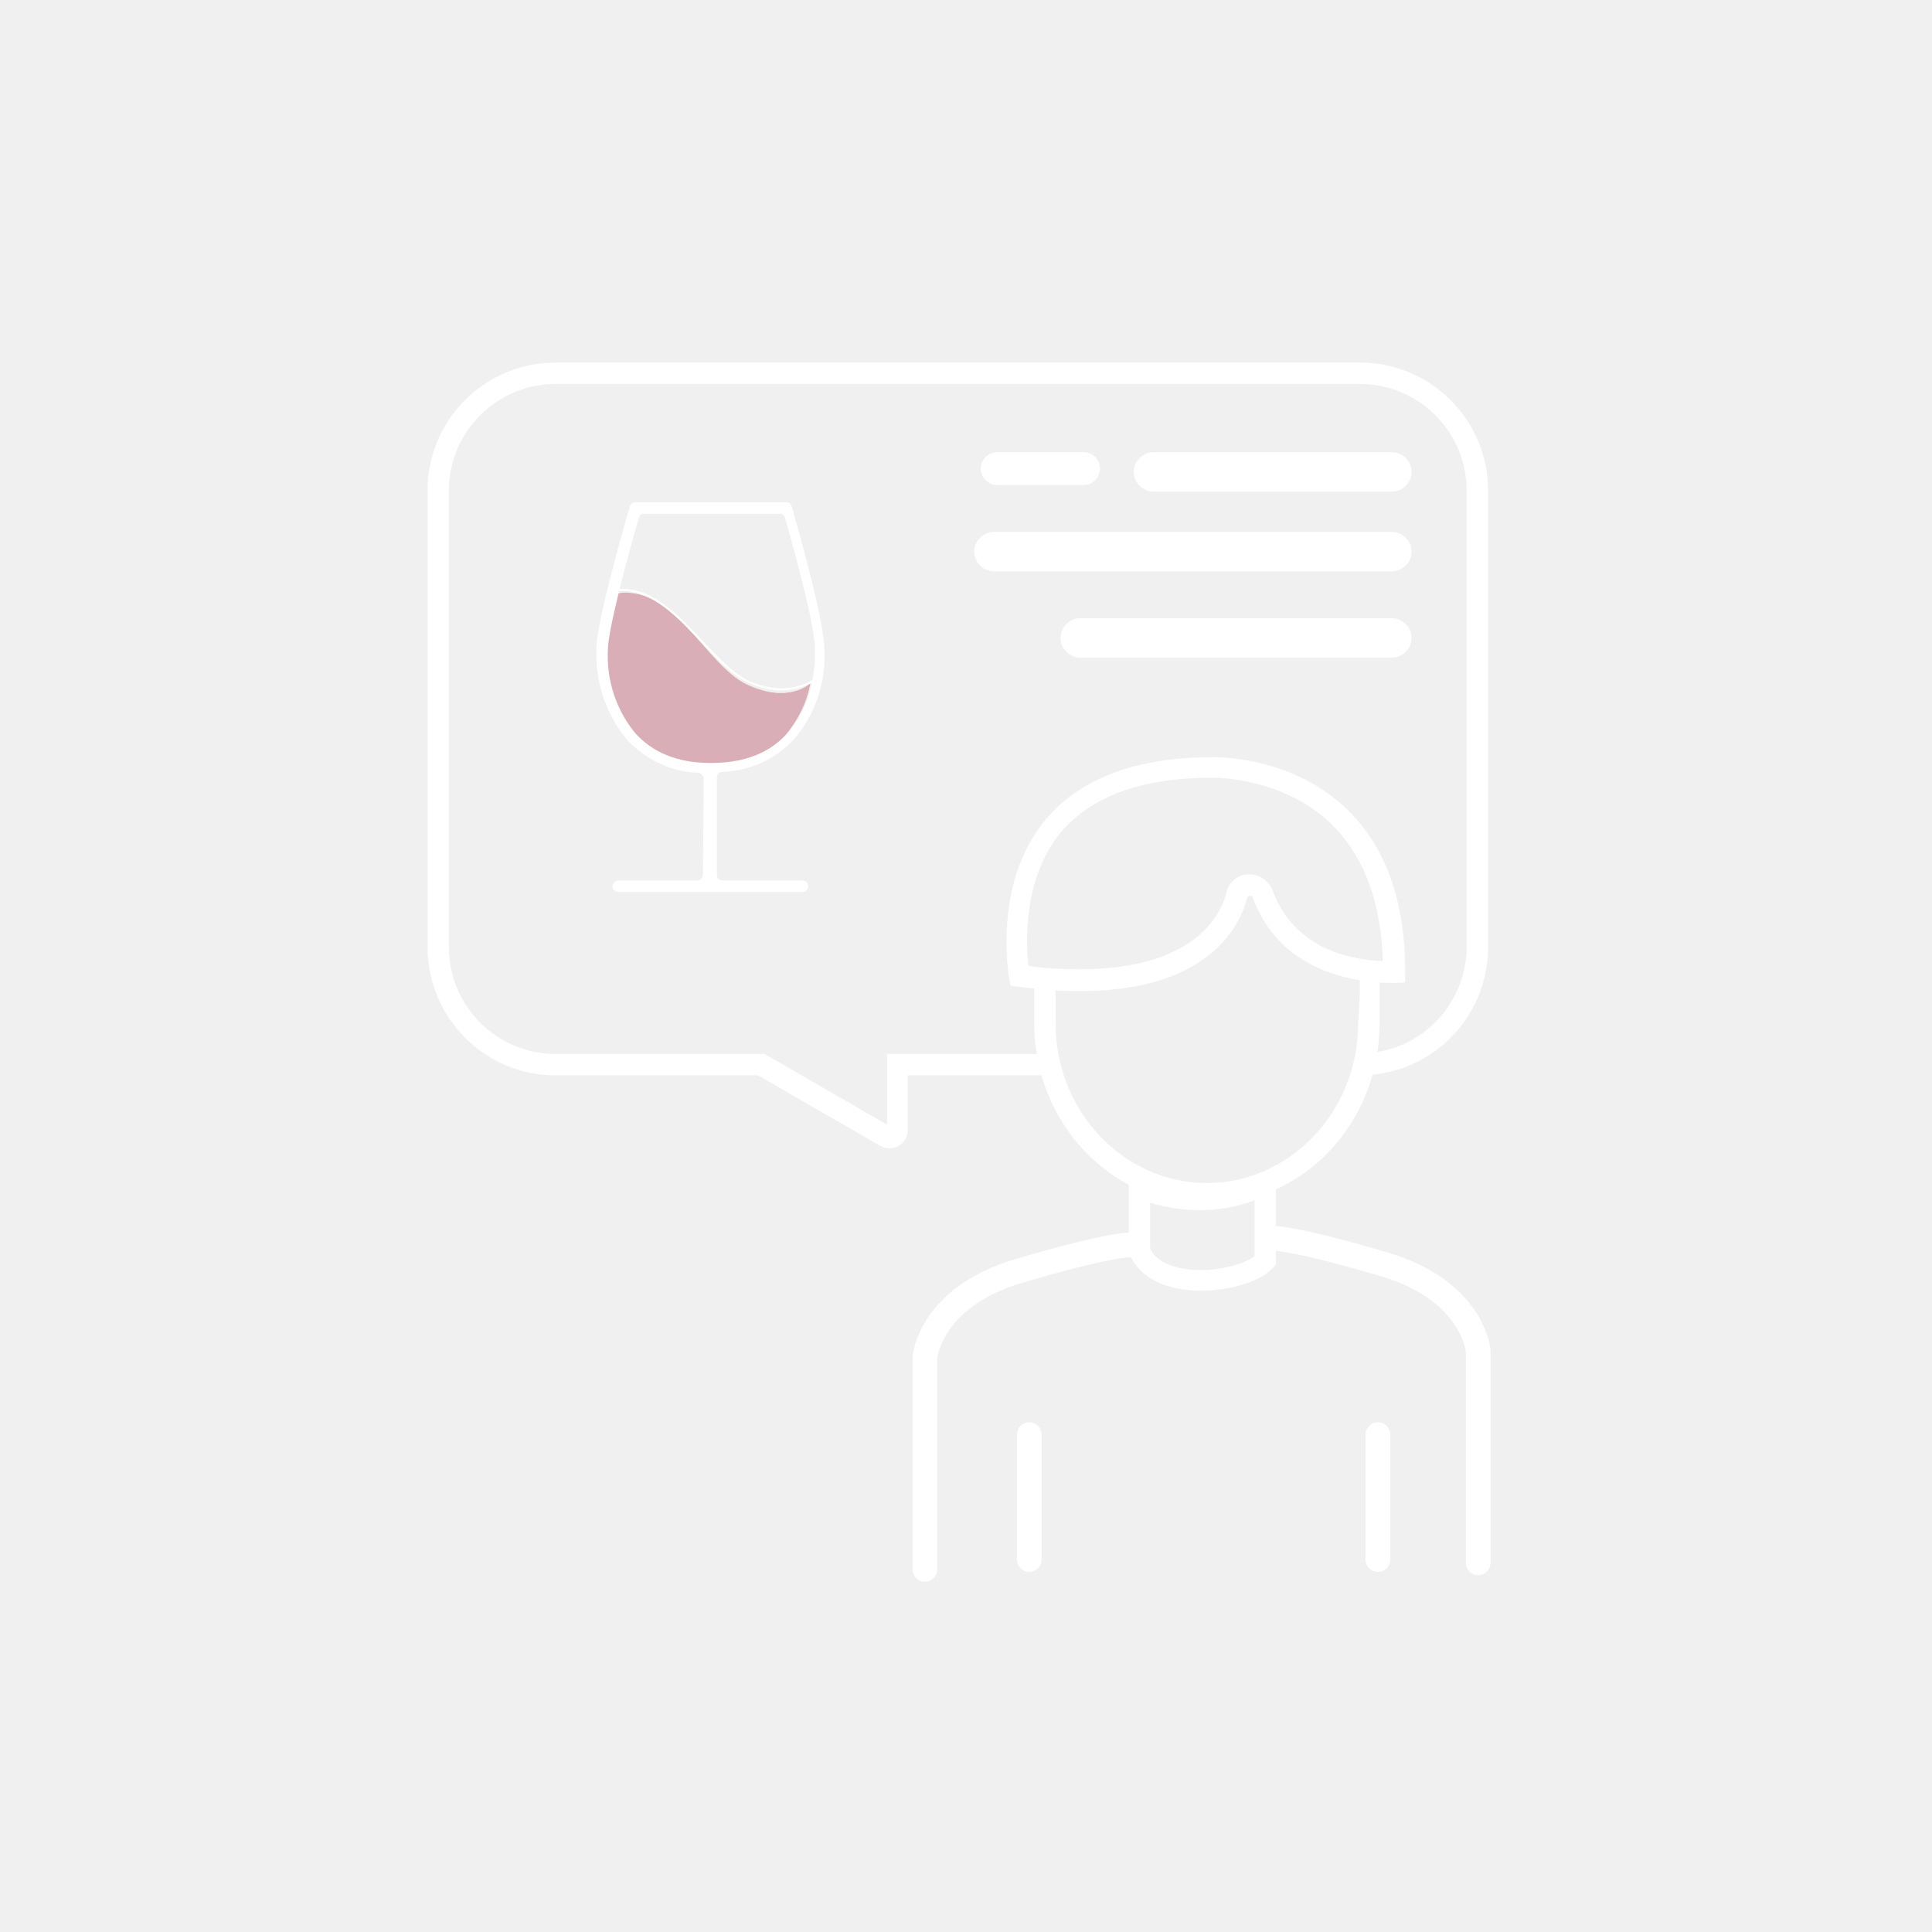
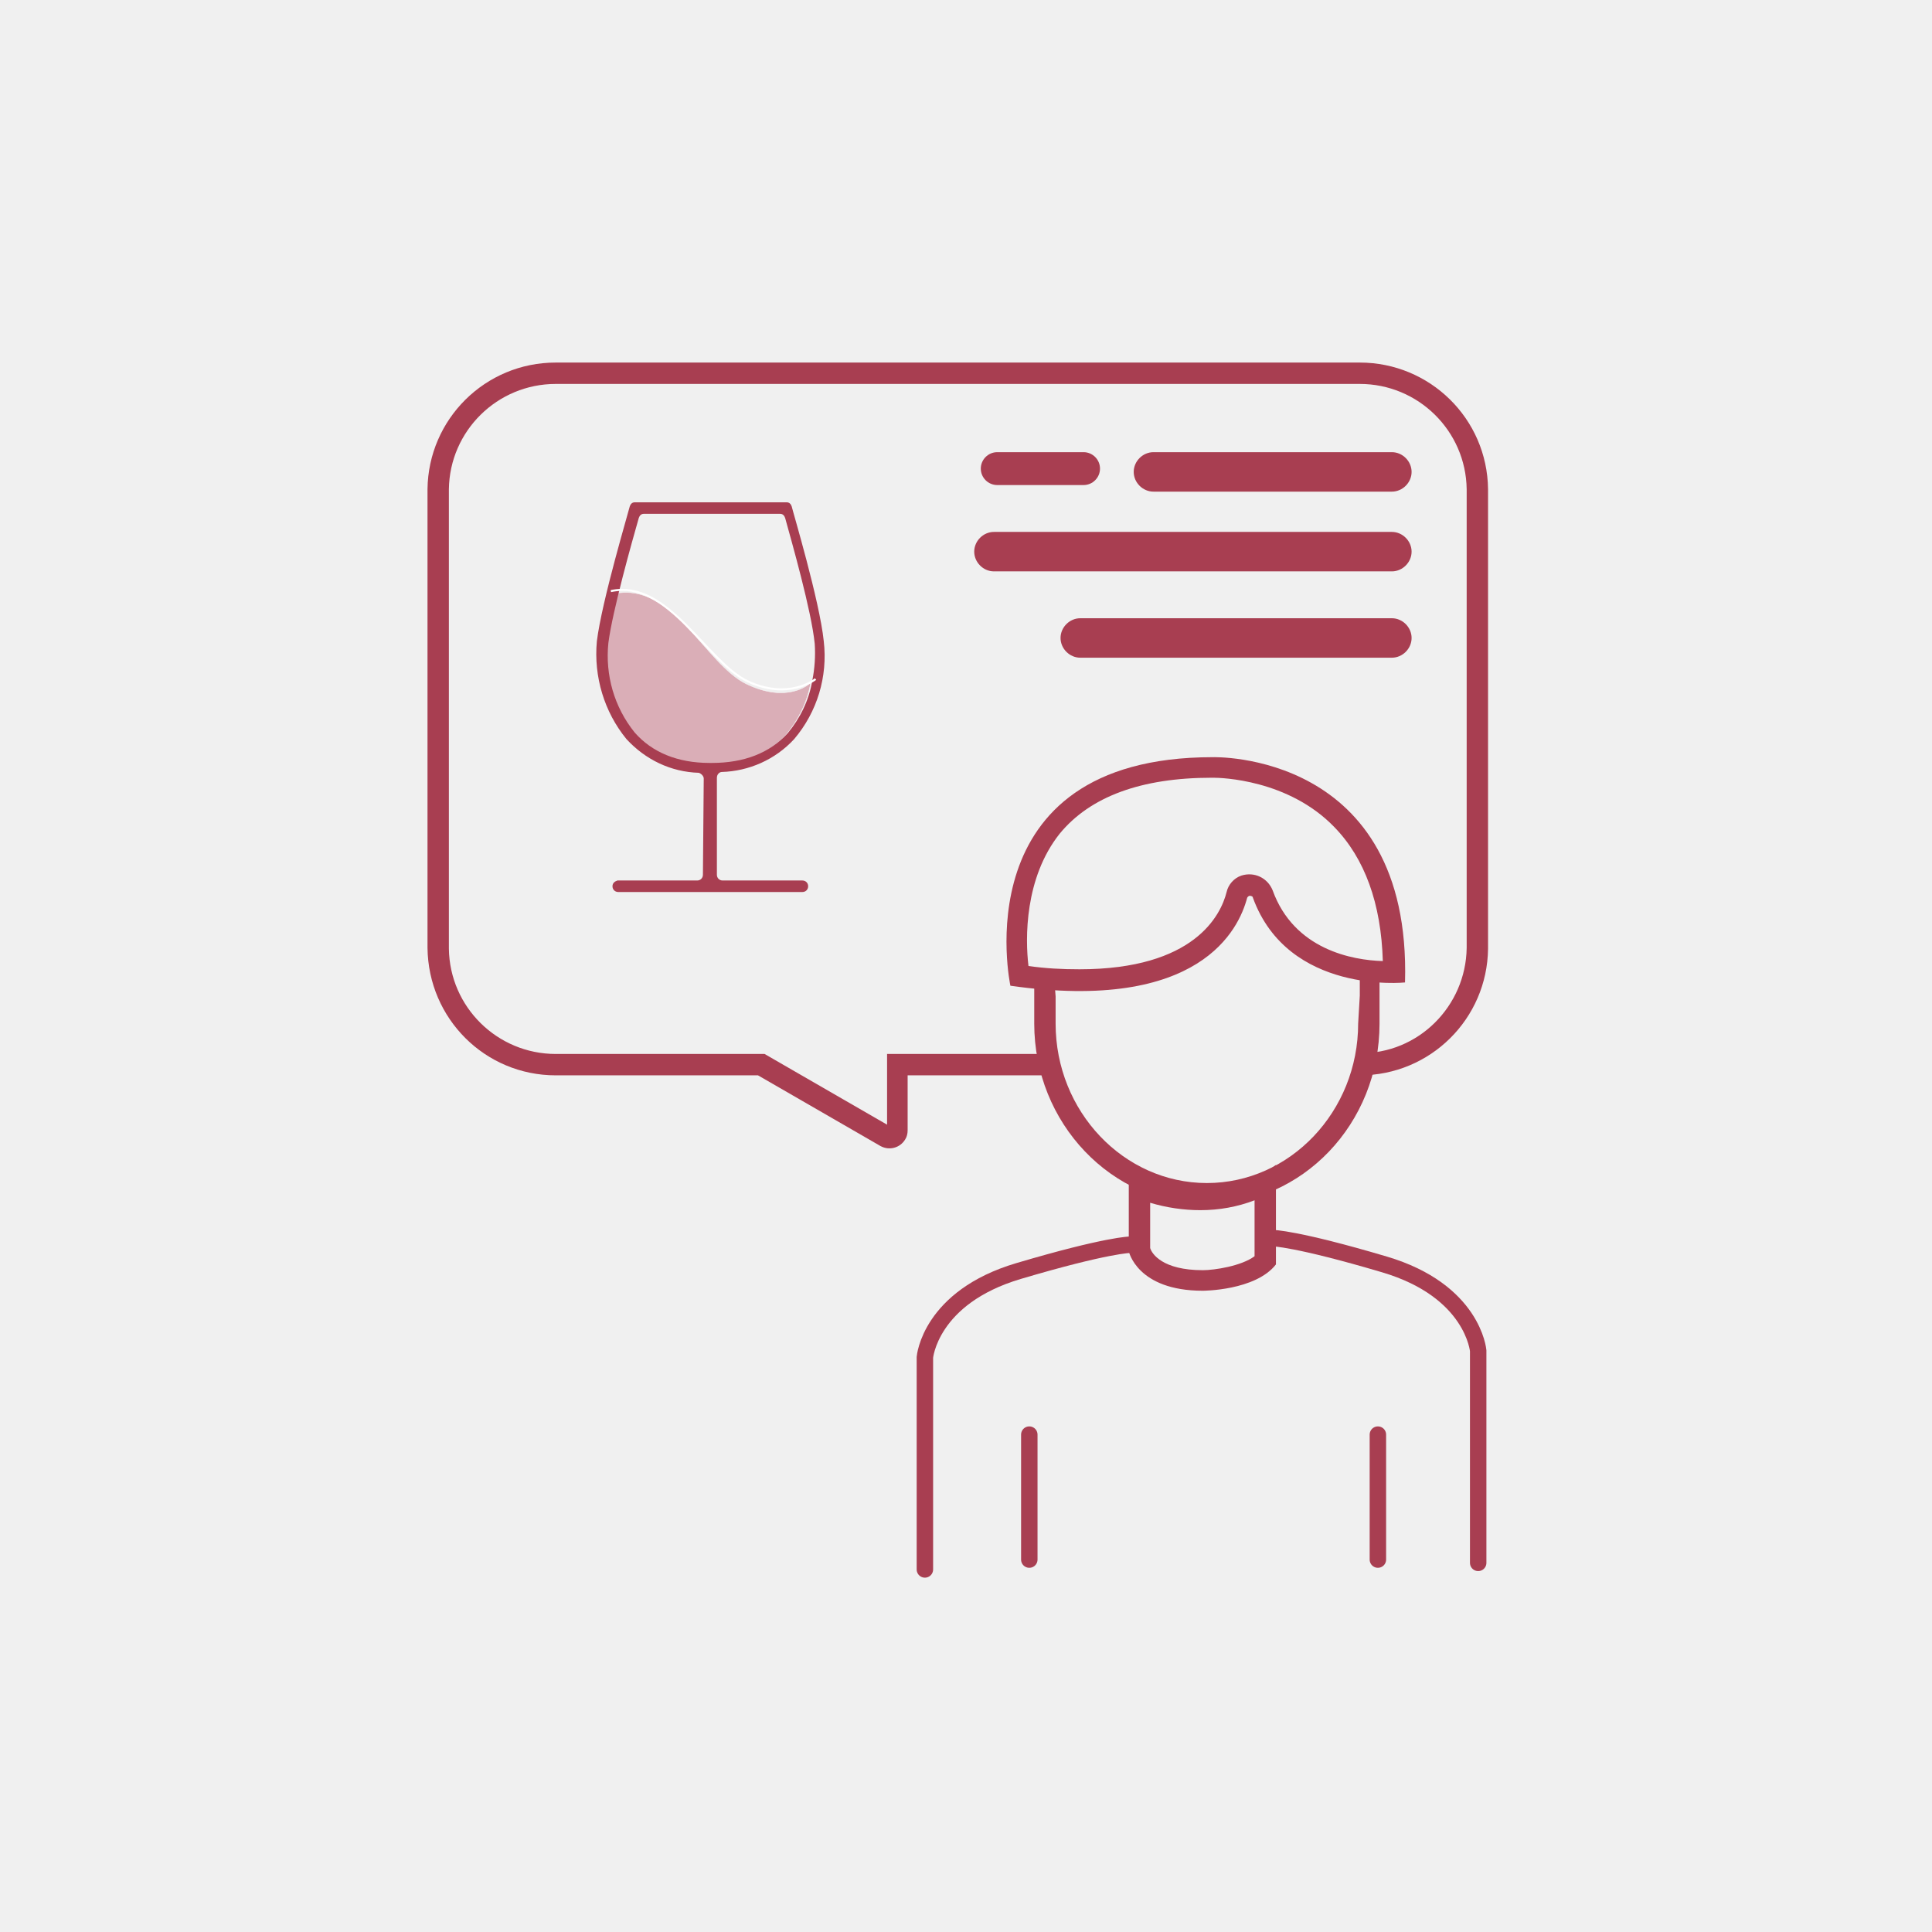
<svg xmlns="http://www.w3.org/2000/svg" version="1.1" id="Layer_1" x="0px" y="0px" viewBox="0 0 235 235" style="enable-background:new 0 0 235 235;" xml:space="preserve">
  <style type="text/css">
	.st0{opacity:0.4;fill:#BA4A62;stroke:#FFFFFF;stroke-width:5.000000e-02;stroke-miterlimit:10;enable-background:new    ;}
- 	.st1{fill:#FFFFFF;}
+ 	.st1{fill:#A83E51;}
	.st2{fill:none;stroke:#FFFFFF;stroke-width:0.25;stroke-miterlimit:10;}
	.st3{fill:none;stroke:#FFFFFF;stroke-miterlimit:10;}
- 	.st4{fill:none;stroke:#FFFFFF;stroke-width:3;stroke-linecap:round;stroke-miterlimit:10;}
+ 	.st4{fill:#FFFFFF;}
+ 	.st5{fill:none;stroke:#A83E51;stroke-width:2;stroke-linecap:round;stroke-linejoin:round;stroke-miterlimit:10;}
</style>
  <path class="st0" d="M98.6,83.1c-0.4,2.3-1.5,4.5-3,6.3c-2.2,2.4-5.3,3.6-9.2,3.6h-0.3c-3.9,0-7-1.3-9.2-3.7  c-2.5-3.1-3.7-7-3.3-10.9c0.3-2,0.7-3.9,1.1-5.8l0.1-0.4c7.1-1.4,11,8.6,16,11s7.6,0,7.6,0L98.6,83.1z" />
-   <path class="st1" d="M85.6,94.7c0-0.3-0.3-0.6-0.6-0.7c-3.4-0.1-6.5-1.6-8.8-4.1c-2.7-3.3-4-7.6-3.6-11.9c0.6-4.9,3.9-15.9,4-16.4  l0,0c0.1-0.3,0.3-0.5,0.6-0.5h10h8.5c0.3,0,0.5,0.2,0.6,0.5l0,0c0.1,0.5,3.4,11.5,3.9,16.4c0.5,4.3-0.8,8.6-3.6,11.9  c-2.3,2.5-5.5,3.9-8.8,4c-0.3,0-0.6,0.3-0.6,0.7v11.8c0,0.4,0.3,0.7,0.7,0.7l0,0h9.7c0.4,0,0.7,0.3,0.7,0.7l0,0  c0,0.4-0.3,0.7-0.7,0.7l0,0H86.9h-1H75.2c-0.4,0-0.7-0.3-0.7-0.7l0,0l0,0c0-0.4,0.3-0.6,0.6-0.7c0,0,0,0,0,0h9.7  c0.4,0,0.7-0.3,0.7-0.7L85.6,94.7z M86.3,92.8h0.3c3.9,0,7-1.2,9.2-3.6c1.5-1.8,2.6-4,3-6.4c0.3-1.5,0.4-3,0.3-4.5  c-0.4-4-2.8-12.4-3.6-15.3c-0.1-0.3-0.3-0.5-0.6-0.5h-7.6h-1h-8c-0.3,0-0.5,0.2-0.6,0.5c-0.8,2.8-3.2,11.3-3.7,15.2  c-0.4,3.9,0.7,7.8,3.2,10.9C79.3,91.5,82.4,92.8,86.3,92.8z" />
+   <path class="st1" d="M85.6,94.7c0-0.3-0.3-0.6-0.6-0.7c-3.4-0.1-6.5-1.6-8.8-4.1c-2.7-3.3-4-7.6-3.6-11.9c0.6-4.9,3.9-15.9,4-16.4  l0,0c0.1-0.3,0.3-0.5,0.6-0.5h10h8.5c0.3,0,0.5,0.2,0.6,0.5l0,0c0.1,0.5,3.4,11.5,3.9,16.4c0.5,4.3-0.8,8.6-3.6,11.9  c-2.3,2.5-5.5,3.9-8.8,4c-0.3,0-0.6,0.3-0.6,0.7v11.8c0,0.4,0.3,0.7,0.7,0.7l0,0h9.7c0.4,0,0.7,0.3,0.7,0.7l0,0  c0,0.4-0.3,0.7-0.7,0.7l0,0H86.9h-1H75.2c-0.4,0-0.7-0.3-0.7-0.7l0,0l0,0c0-0.4,0.3-0.6,0.6-0.7l0,0h9.7c0.4,0,0.7-0.3,0.7-0.7  L85.6,94.7z M86.3,92.8h0.3c3.9,0,7-1.2,9.2-3.6c1.5-1.8,2.6-4,3-6.4c0.3-1.5,0.4-3,0.3-4.5c-0.4-4-2.8-12.4-3.6-15.3  c-0.1-0.3-0.3-0.5-0.6-0.5h-7.6h-1h-8c-0.3,0-0.5,0.2-0.6,0.5c-0.8,2.8-3.2,11.3-3.7,15.2c-0.4,3.9,0.7,7.8,3.2,10.9  C79.3,91.5,82.4,92.8,86.3,92.8z" />
  <path class="st2" d="M99.2,82.6c0,0-3.2,2.6-8.2,0.3s-9.7-12.5-16.7-11" />
  <path class="st3" d="M109.7,142.9" />
-   <path class="st1" d="M165.4,130.8c8.6,0,15.5-6.9,15.6-15.4V59.5c-0.1-8.6-7.1-15.4-15.6-15.4H67.6c-8.6,0-15.5,6.9-15.6,15.4v55.8  c0.1,8.6,7,15.5,15.6,15.5h24.6l14.9,8.6c1.1,0.6,2.4,0.2,3-0.8c0.2-0.3,0.3-0.7,0.3-1.1v-6.7h17.4l-0.3-2.6h-19.6v8.6l-14.9-8.6  H67.6c-7.1,0-12.9-5.7-13-12.8V59.5c0.1-7.1,5.9-12.8,13-12.8h97.8c7.1,0,12.9,5.7,13,12.8v55.8c-0.1,7.1-5.9,12.9-13,12.8V130.8z" />
+   <path class="st1" d="M165.4,130.8c8.6,0,15.5-6.9,15.6-15.4V59.5c-0.1-8.6-7.1-15.4-15.6-15.4H67.6C59,44.1,52.1,51,52,59.5v55.8  c0.1,8.6,7,15.5,15.6,15.5h24.6l14.9,8.6c1.1,0.6,2.4,0.2,3-0.8c0.2-0.3,0.3-0.7,0.3-1.1v-6.7h17.4l-0.3-2.6h-19.6v8.6L93,128.2  H67.6c-7.1,0-12.9-5.7-13-12.8V59.5c0.1-7.1,5.9-12.8,13-12.8h97.8c7.1,0,12.9,5.7,13,12.8v55.8c-0.1,7.1-5.9,12.9-13,12.8V130.8z" />
  <path class="st1" d="M147.5,92.1c-30.6,0-24.6,27.8-24.6,27.8c23.1,3.3,27.8-6.9,28.8-10.7c0.1-0.2,0.3-0.3,0.5-0.2  c0.1,0,0.2,0.1,0.2,0.2c4.3,11.8,18.5,10.3,18.5,10.3C171.7,91.3,147.5,92.1,147.5,92.1z M154.8,108.3c-0.6-1.5-2.2-2.3-3.8-1.8  c-0.9,0.3-1.6,1.1-1.8,2c-0.7,2.8-3.9,9.4-17.9,9.4l0,0c-2.1,0-4.1-0.1-6.2-0.4c-0.4-3.3-0.5-10.7,3.8-16.1  c3.7-4.5,9.9-6.8,18.5-6.8h0.2c0.9,0,9.1,0.2,14.7,6c3.7,3.8,5.7,9.3,5.9,16.3C164.5,116.8,157.4,115.5,154.8,108.3L154.8,108.3z" />
-   <path class="st1" d="M126.6,120.3" />
-   <path class="st1" d="M125.8,118.7v5.8c0,12.1,9.4,22,21,22s21-9.8,21-22v-5.8h-2.4v2.4l-0.2,3.4c0,10.7-8.3,19.4-18.4,19.4  s-18.4-8.7-18.4-19.4v-3.3l-0.2-2.6H125.8z" />
+   <path class="st4" d="M126.6,120.3" />
+   <path class="st1" d="M125.8,118.7v5.8c0,12.1,9.4,22,21,22s21-9.8,21-22v-5.8h-2.4v2.4l-0.2,3.4c0,10.7-8.3,19.4-18.4,19.4  s-18.4-8.7-18.4-19.4v-3.3l-0.2-2.6h-2.4V118.7z" />
  <path class="st1" d="M137.3,142.6v9.6c0,0,1,4.8,9,4.8c0,0,6.4,0,8.9-3.2v-12.1C155.2,141.7,148.4,147.5,137.3,142.6z M152.6,152.8  c-1.6,1.2-4.9,1.7-6.3,1.7c-4.9,0-6.2-2-6.4-2.7v-5.5c2,0.6,4.1,0.9,6.1,0.9c2.3,0,4.5-0.4,6.6-1.2L152.6,152.8z" />
-   <path class="st4" d="M112.5,190.9v-25.8c0,0,0.6-7.3,11.4-10.5s13.6-3.2,13.6-3.2" />
-   <path class="st4" d="M179.8,190.1v-25.8c0,0-0.6-7.3-11.4-10.5s-13.6-3.2-13.6-3.2" />
+   <path class="st5" d="M112.5,190.9v-25.8c0,0,0.6-7.3,11.4-10.5s13.6-3.2,13.6-3.2" />
+   <path class="st5" d="M179.8,190.1v-25.8c0,0-0.6-7.3-11.4-10.5s-13.6-3.2-13.6-3.2" />
  <path class="st1" d="M121.3,55h10.5c1.1,0,2,0.9,2,2l0,0c0,1.1-0.9,2-2,2h-10.5c-1.1,0-2-0.9-2-2l0,0C119.3,55.9,120.2,55,121.3,55z  " />
  <path class="st1" d="M140.3,55h29c1.3,0,2.4,1.1,2.4,2.4l0,0c0,1.3-1.1,2.4-2.4,2.4h-29c-1.3,0-2.4-1.1-2.4-2.4l0,0  C137.9,56.1,139,55,140.3,55z" />
  <path class="st1" d="M131.4,75.2h37.9c1.3,0,2.4,1.1,2.4,2.4l0,0c0,1.3-1.1,2.4-2.4,2.4h-37.9c-1.3,0-2.4-1.1-2.4-2.4l0,0  C129,76.3,130.1,75.2,131.4,75.2z" />
  <path class="st1" d="M120.9,64.7h48.4c1.3,0,2.4,1.1,2.4,2.4l0,0c0,1.3-1.1,2.4-2.4,2.4h-48.4c-1.3,0-2.4-1.1-2.4-2.4l0,0  C118.5,65.8,119.6,64.7,120.9,64.7z" />
-   <line class="st4" x1="125.2" y1="189.7" x2="125.2" y2="174.5" />
-   <line class="st4" x1="167.6" y1="189.7" x2="167.6" y2="174.5" />
+   <line class="st5" x1="125.2" y1="189.7" x2="125.2" y2="174.5" />
+   <line class="st5" x1="167.6" y1="189.7" x2="167.6" y2="174.5" />
</svg>
